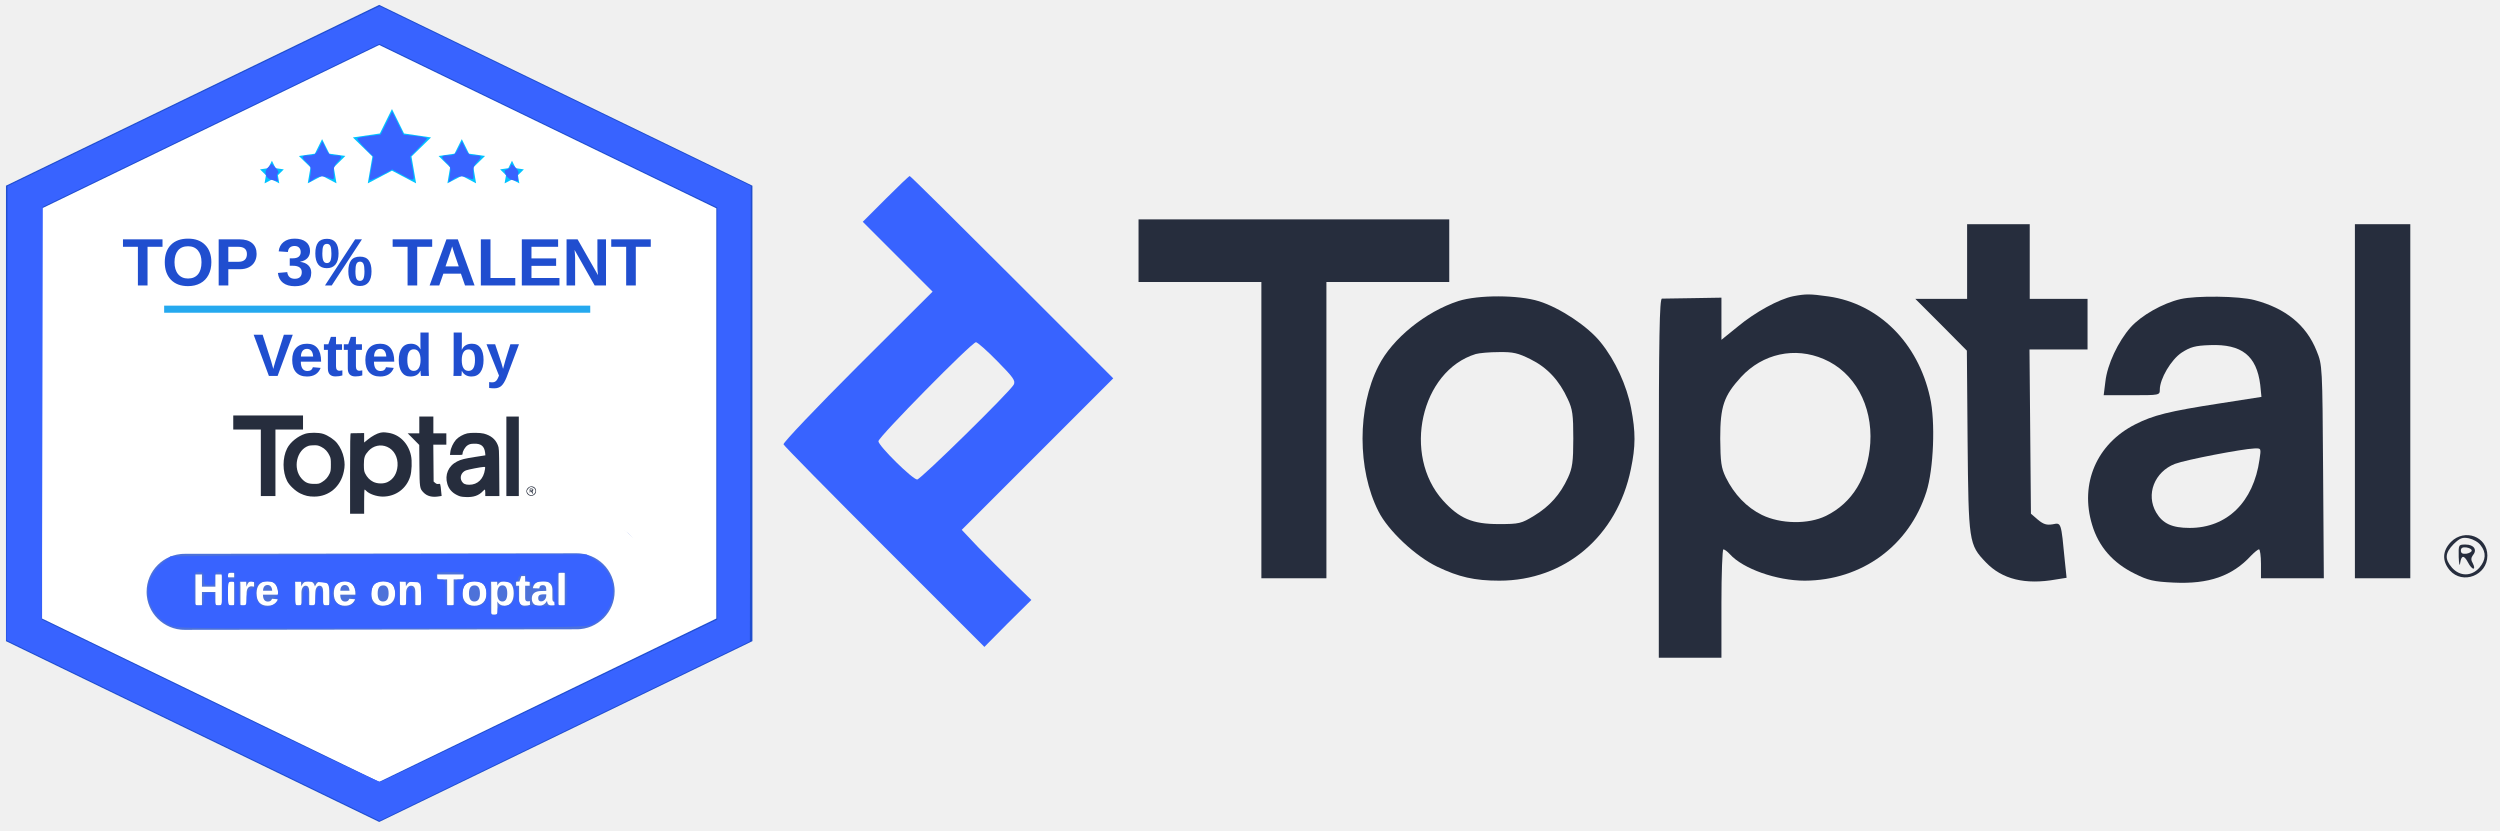
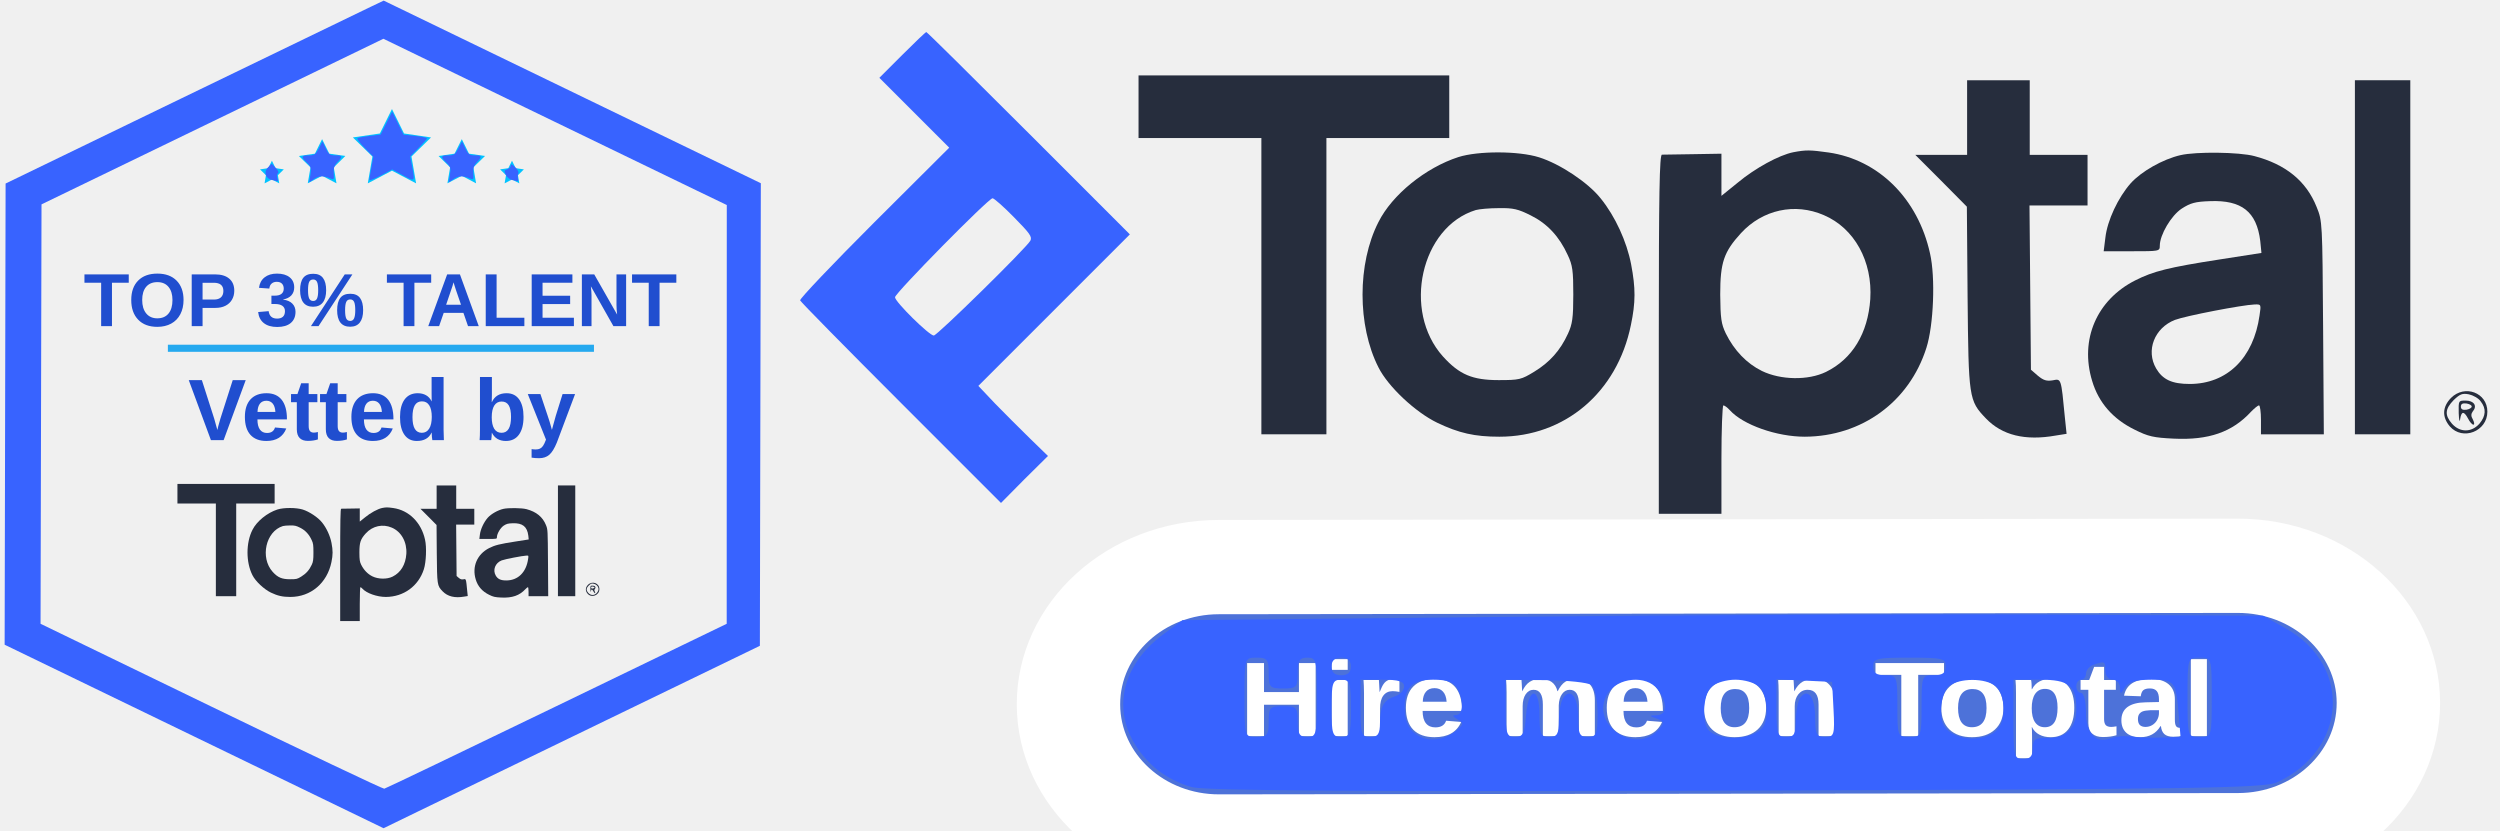
<svg xmlns="http://www.w3.org/2000/svg" xmlns:xlink="http://www.w3.org/1999/xlink" width="903" height="300" viewBox="0 0 903 300" fill="none" version="1.1" id="svg5">
  <defs id="defs12" />
-   <path d="m 319.89,71.845 -8.265,8.265 12.615,12.615 12.615,12.615 -27.144,27.057 c -14.877,14.877 -26.883,27.492 -26.709,28.101 0.174,0.522 16.617,17.226 36.453,37.062 l 36.105,36.105 8.439,-8.526 8.526,-8.439 -6.525,-6.351 c -3.567,-3.48 -9.222,-9.135 -12.615,-12.615 l -6.003,-6.351 27.318,-27.318 27.405,-27.405 -36.54,-36.54 C 345.468,80.023 328.851,63.58 328.59,63.58 c -0.261,0 -4.176,3.741 -8.7,8.265 z m 40.368,58.638 c 5.742,5.829 6.612,7.047 5.916,8.439 -1.479,2.697 -33.669,34.278 -34.887,34.278 -1.653,0 -14.007,-12.18 -14.007,-13.833 0,-1.479 33.756,-35.757 35.235,-35.757 0.522,0 4.002,3.045 7.743,6.873 z" fill="#3863ff" id="path4" style="stroke-width:0.087;fill:#3863ff;fill-opacity:1" />
-   <g id="g2">
+   <path d="m 325.89,19.845 -8.265,8.265 12.615,12.615 12.615,12.615 -27.144,27.057 c -14.877,14.877 -26.883,27.492 -26.709,28.101 0.174,0.522 16.617,17.226 36.453,37.062 l 36.105,36.105 8.439,-8.526 8.526,-8.439 -6.525,-6.351 c -3.567,-3.48 -9.222,-9.135 -12.615,-12.615 L 353.382,139.383 380.7,112.065 408.105,84.66 371.565,48.12 C 351.468,28.023 334.851,11.58 334.59,11.58 c -0.261,0 -4.176,3.741 -8.7,8.265 z m 40.368,58.638 c 5.742,5.829 6.612,7.047 5.916,8.439 -1.479,2.697 -33.669,34.278 -34.887,34.278 -1.653,0 -14.007,-12.18 -14.007,-13.833 0,-1.479 33.756,-35.757 35.235,-35.757 0.522,0 4.002,3.045 7.743,6.873 z" fill="#3863ff" id="path4" style="fill:#3863ff;fill-opacity:1;stroke-width:0.087" />
+   <g id="g2" transform="translate(0,-52)">
    <path d="m 885.303,195.733 c -3.132,3.219 -3.306,6.873 -0.435,10.266 4.611,5.307 13.572,1.827 13.572,-5.307 0,-6.873 -8.178,-9.918 -13.137,-4.959 z m 10.701,1.218 c 2.088,2.61 1.914,5.307 -0.435,8.091 -2.871,3.219 -7.047,3.219 -9.918,0 -2.697,-3.132 -2.523,-5.307 0.609,-8.526 2.262,-2.175 3.132,-2.523 5.481,-2.088 1.566,0.348 3.48,1.392 4.263,2.523 z" id="path11" style="fill:#262d3d;stroke-width:0.087" />
    <path d="m 411.24,90.55 v 11.31 h 22.185 22.185 v 53.505 53.505 H 467.355 479.1 V 155.365 101.86 h 22.185 22.185 V 90.55 79.24 H 467.355 411.24 Z" id="path5" style="fill:#262d3d;stroke-width:0.087" />
    <path d="m 710.52,94.465 v 13.485 h -9.309 -9.396 l 9.309,9.309 9.309,9.396 0.261,32.625 c 0.348,36.54 0.435,37.41 6.612,43.848 5.829,6.09 14.181,8.178 25.317,6.177 l 3.828,-0.609 -0.609,-5.829 c -1.392,-14.529 -1.305,-14.094 -4.437,-13.485 -2.175,0.348 -3.306,0 -5.307,-1.653 l -2.523,-2.175 -0.261,-29.667 -0.261,-29.667 h 10.527 10.44 v -9.135 -9.135 H 743.58 733.14 V 94.465 80.98 h -11.31 -11.31 z" id="path6" style="fill:#262d3d;stroke-width:0.087" />
    <path d="M 850.59,144.925 V 208.87 H 860.595 870.6 V 144.925 80.98 H 860.595 850.59 Z" id="path7" style="fill:#262d3d;stroke-width:0.087" />
    <path d="m 647.706,106.993 c -5.133,1.044 -13.746,5.742 -20.01,10.962 l -5.916,4.785 v -7.569 -7.656 l -10.266,0.174 c -5.568,0.087 -10.701,0.174 -11.223,0.174 -0.87,0.087 -1.131,13.659 -1.131,64.902 v 64.815 h 11.31 11.31 v -19.575 c 0,-10.788 0.348,-19.575 0.696,-19.575 0.435,0 1.479,0.783 2.349,1.74 4.785,5.307 16.965,9.57 27.057,9.57 20.619,-0.087 37.758,-12.615 43.935,-32.103 2.61,-8.178 3.306,-25.404 1.305,-34.104 -4.35,-19.749 -18.531,-33.843 -36.627,-36.453 -6.786,-0.957 -8.178,-0.957 -12.789,-0.087 z m 11.049,22.707 c 11.049,4.698 17.661,16.704 16.791,30.363 -0.87,12.354 -6.438,21.576 -16.008,26.274 -6.438,3.132 -16.356,2.958 -23.142,-0.348 -5.481,-2.697 -10.005,-7.395 -13.05,-13.572 -1.653,-3.48 -1.914,-5.394 -2.001,-14.007 0,-11.658 1.305,-15.399 7.482,-22.185 7.83,-8.526 19.488,-11.049 29.928,-6.525 z" id="path8" style="fill:#262d3d;stroke-width:0.087" />
    <path d="m 526.776,108.733 c -11.832,3.828 -23.925,13.572 -28.884,23.49 -7.656,14.964 -7.656,37.41 0,52.461 3.48,6.96 13.311,16.182 21.228,20.01 7.83,3.741 13.485,5.046 22.446,5.046 23.664,0 42.543,-16.008 47.502,-40.281 1.74,-8.265 1.74,-13.398 0.087,-22.011 -1.566,-8.178 -5.742,-17.313 -10.962,-23.751 -4.611,-5.829 -14.79,-12.528 -22.272,-14.877 -7.482,-2.349 -22.011,-2.349 -29.145,-0.087 z m 26.1,21.054 c 6.003,2.958 10.353,7.656 13.398,14.355 1.74,3.654 2.001,5.655 2.001,14.268 0,8.439 -0.348,10.701 -1.914,14.094 -2.784,6.09 -6.612,10.353 -12.18,13.746 -4.698,2.871 -5.394,3.045 -12.876,3.045 -9.483,0 -14.181,-2.001 -20.097,-8.526 -14.79,-16.443 -8.004,-46.806 11.832,-52.896 1.218,-0.348 4.959,-0.696 8.352,-0.696 5.22,-0.087 6.96,0.348 11.484,2.61 z" id="path9" style="fill:#262d3d;stroke-width:0.087" />
    <path d="m 787.602,108.037 c -6.438,1.479 -14.181,5.916 -18.009,10.179 -4.524,5.133 -8.439,13.398 -9.135,19.662 l -0.609,4.872 h 10.179 c 9.918,0 10.092,0 10.092,-2.001 0,-3.915 4.089,-10.875 7.917,-13.398 3.132,-2.001 4.785,-2.523 10.266,-2.697 11.397,-0.435 16.791,3.828 18.096,14.355 l 0.435,4.35 -15.051,2.349 c -18.531,2.871 -24.012,4.263 -30.537,7.569 -13.92,7.047 -20.097,21.402 -15.573,36.279 2.349,7.917 7.569,13.833 15.399,17.661 4.872,2.436 6.786,2.871 14.094,3.219 12.615,0.609 21.141,-2.349 27.927,-9.744 1.218,-1.218 2.436,-2.262 2.871,-2.262 0.348,0 0.696,2.349 0.696,5.22 v 5.22 h 11.31 11.397 l -0.261,-38.541 c -0.261,-38.193 -0.261,-38.454 -2.349,-43.587 -3.741,-9.396 -11.223,-15.399 -22.446,-18.357 -5.481,-1.479 -21.141,-1.653 -26.709,-0.348 z m 28.536,57.942 c -2.175,15.399 -11.745,24.708 -25.23,24.708 -6.351,0 -9.744,-1.566 -12.093,-5.568 -3.828,-6.525 -0.609,-14.703 6.786,-17.574 3.915,-1.479 24.273,-5.394 28.71,-5.568 2.436,-0.087 2.436,-0.087 1.827,4.002 z" id="path10" style="fill:#262d3d;stroke-width:0.087" />
    <path d="m 888.087,201.214 c 0.087,2.523 0.348,3.567 0.522,2.175 0.435,-2.958 1.392,-2.958 2.871,-0.174 0.609,1.218 1.479,2.175 1.914,2.175 0.435,0 0.348,-0.783 -0.174,-1.827 -0.783,-1.305 -0.696,-2.088 0,-3.045 1.653,-1.914 0.348,-3.828 -2.61,-3.828 -2.61,0 -2.61,0 -2.523,4.524 z m 4.698,-2.349 c 0,0.435 -0.87,0.957 -1.914,1.131 -1.392,0.174 -2.001,-0.174 -2.001,-1.131 0,-0.957 0.609,-1.305 2.001,-1.131 1.044,0.174 1.914,0.609 1.914,1.131 z" id="path12" style="fill:#262d3d;stroke-width:0.087" />
  </g>
-   <path d="M 136.964,9.005 265.253,71.158 V 227.502 L 136.964,289.655 8.674,227.502 V 71.158 Z" fill="#ffffff" stroke="#204ecf" stroke-width="13.039" id="Hexagon_Border" />
  <g transform="matrix(1.608508,0,0,1.608508,93.91936,39.3834)" id="g1">
    <path d="M 20.85,6.38 26.91,5.49 29.63,0 l 2.71,5.49 6.06,0.89 -4.39,4.28 1.04,6.03 -5.42,-2.85 -5.43,2.85 1.04,-6.03 z m 33.06,7.17 1.85,-0.27 0.82,-1.67 0.83,1.67 1.84,0.27 -1.33,1.31 0.31,1.83 -1.65,-0.87 -1.66,0.87 0.32,-1.83 z m -3.38,-3.01 -3.61,-0.52 -1.61,-3.26 -1.62,3.26 -3.6,0.52 2.6,2.55 -0.61,3.59 3.23,-1.69 3.21,1.69 -0.61,-3.59 z M 5.34,13.55 3.49,13.28 2.67,11.61 1.84,13.28 0,13.55 1.33,14.86 1.02,16.69 2.67,15.82 4.32,16.69 4.01,14.86 Z m 3.38,-3.01 3.61,-0.52 1.61,-3.26 1.61,3.26 3.61,0.52 -2.6,2.55 0.61,3.59 -3.23,-1.69 -3.22,1.69 0.62,-3.59 z" fill="#00c3ff" id="path1" />
  </g>
-   <text x="139.732" y="103.117" text-anchor="middle" fill="#204ecf" font-family="Arial, sans-serif" font-weight="900" font-size="24.228px" id="text1" style="stroke-width:1.425">TOP 3% TALENT</text>
-   <line x1="59.291" y1="111.681" x2="213.195" y2="111.681" stroke="#25a9ef" stroke-width="2.565" id="line1" />
-   <text x="139.525" y="135.779" text-anchor="middle" fill="#204ecf" font-family="Arial, sans-serif" font-weight="700" font-size="21.614px" id="text2" style="stroke-width:1.441">Vetted by</text>
-   <a xlink:href="https://www.toptal.com/management-consultants/resume/fred-hazan#j7WPOL" target="_blank" transform="matrix(1.472533,0,0,1.472533,-20.24107,-62.62845)" id="a4">
-     <rect x="45" y="172" width="125" height="30" rx="6" fill="#204ecf" id="rect3" />
-     <text x="107" y="191" text-anchor="middle" fill="#ffffff" font-family="Arial, sans-serif" font-weight="bold" font-size="11px" id="text4">Hire me on Toptal</text>
-   </a>
-   <g id="g2-7" transform="matrix(0.2245346,0,0,0.2245346,-8.085851,132.2768)">
+   <text x="137.386" y="117.794" text-anchor="middle" fill="#204ecf" font-family="Arial, sans-serif" font-weight="900" font-size="27.172px" id="text1" style="stroke-width:1.598">TOP 3% TALENT</text>
+   <line x1="60.635" y1="125.794" x2="214.539" y2="125.794" stroke="#25a9ef" stroke-width="2.565" id="line1" />
+   <text x="137.926" y="158.967" text-anchor="middle" fill="#204ecf" font-family="Arial, sans-serif" font-weight="700" font-size="31.474px" id="text2" style="stroke-width:2.098">Vetted by</text>
+   <g id="g2-7" transform="matrix(0.3128197,0,0,0.3128197,-64.5543,150.0065)">
    <path d="m 885.303,195.733 c -3.132,3.219 -3.306,6.873 -0.435,10.266 4.611,5.307 13.572,1.827 13.572,-5.307 0,-6.873 -8.178,-9.918 -13.137,-4.959 z m 10.701,1.218 c 2.088,2.61 1.914,5.307 -0.435,8.091 -2.871,3.219 -7.047,3.219 -9.918,0 -2.697,-3.132 -2.523,-5.307 0.609,-8.526 2.262,-2.175 3.132,-2.523 5.481,-2.088 1.566,0.348 3.48,1.392 4.263,2.523 z" id="path11-1" style="fill:#262d3d;stroke-width:0.087" />
    <path d="m 411.24,90.55 v 11.31 h 22.185 22.185 v 53.505 53.505 H 467.355 479.1 V 155.365 101.86 h 22.185 22.185 V 90.55 79.24 H 467.355 411.24 Z" id="path5-1" style="fill:#262d3d;stroke-width:0.087" />
    <path d="m 710.52,94.465 v 13.485 h -9.309 -9.396 l 9.309,9.309 9.309,9.396 0.261,32.625 c 0.348,36.54 0.435,37.41 6.612,43.848 5.829,6.09 14.181,8.178 25.317,6.177 l 3.828,-0.609 -0.609,-5.829 c -1.392,-14.529 -1.305,-14.094 -4.437,-13.485 -2.175,0.348 -3.306,0 -5.307,-1.653 l -2.523,-2.175 -0.261,-29.667 -0.261,-29.667 h 10.527 10.44 v -9.135 -9.135 H 743.58 733.14 V 94.465 80.98 h -11.31 -11.31 z" id="path6-5" style="fill:#262d3d;stroke-width:0.087" />
    <path d="M 850.59,144.925 V 208.87 H 860.595 870.6 V 144.925 80.98 H 860.595 850.59 Z" id="path7-2" style="fill:#262d3d;stroke-width:0.087" />
    <path d="m 647.706,106.993 c -5.133,1.044 -13.746,5.742 -20.01,10.962 l -5.916,4.785 v -7.569 -7.656 l -10.266,0.174 c -5.568,0.087 -10.701,0.174 -11.223,0.174 -0.87,0.087 -1.131,13.659 -1.131,64.902 v 64.815 h 11.31 11.31 v -19.575 c 0,-10.788 0.348,-19.575 0.696,-19.575 0.435,0 1.479,0.783 2.349,1.74 4.785,5.307 16.965,9.57 27.057,9.57 20.619,-0.087 37.758,-12.615 43.935,-32.103 2.61,-8.178 3.306,-25.404 1.305,-34.104 -4.35,-19.749 -18.531,-33.843 -36.627,-36.453 -6.786,-0.957 -8.178,-0.957 -12.789,-0.087 z m 11.049,22.707 c 11.049,4.698 17.661,16.704 16.791,30.363 -0.87,12.354 -6.438,21.576 -16.008,26.274 -6.438,3.132 -16.356,2.958 -23.142,-0.348 -5.481,-2.697 -10.005,-7.395 -13.05,-13.572 -1.653,-3.48 -1.914,-5.394 -2.001,-14.007 0,-11.658 1.305,-15.399 7.482,-22.185 7.83,-8.526 19.488,-11.049 29.928,-6.525 z" id="path8-7" style="fill:#262d3d;stroke-width:0.087" />
    <path d="m 526.776,108.733 c -11.832,3.828 -23.925,13.572 -28.884,23.49 -7.656,14.964 -7.656,37.41 0,52.461 3.48,6.96 13.311,16.182 21.228,20.01 7.83,3.741 13.485,5.046 22.446,5.046 23.664,0 42.543,-16.008 47.502,-40.281 1.74,-8.265 1.74,-13.398 0.087,-22.011 -1.566,-8.178 -5.742,-17.313 -10.962,-23.751 -4.611,-5.829 -14.79,-12.528 -22.272,-14.877 -7.482,-2.349 -22.011,-2.349 -29.145,-0.087 z m 26.1,21.054 c 6.003,2.958 10.353,7.656 13.398,14.355 1.74,3.654 2.001,5.655 2.001,14.268 0,8.439 -0.348,10.701 -1.914,14.094 -2.784,6.09 -6.612,10.353 -12.18,13.746 -4.698,2.871 -5.394,3.045 -12.876,3.045 -9.483,0 -14.181,-2.001 -20.097,-8.526 -14.79,-16.443 -8.004,-46.806 11.832,-52.896 1.218,-0.348 4.959,-0.696 8.352,-0.696 5.22,-0.087 6.96,0.348 11.484,2.61 z" id="path9-6" style="fill:#262d3d;stroke-width:0.087" />
    <path d="m 787.602,108.037 c -6.438,1.479 -14.181,5.916 -18.009,10.179 -4.524,5.133 -8.439,13.398 -9.135,19.662 l -0.609,4.872 h 10.179 c 9.918,0 10.092,0 10.092,-2.001 0,-3.915 4.089,-10.875 7.917,-13.398 3.132,-2.001 4.785,-2.523 10.266,-2.697 11.397,-0.435 16.791,3.828 18.096,14.355 l 0.435,4.35 -15.051,2.349 c -18.531,2.871 -24.012,4.263 -30.537,7.569 -13.92,7.047 -20.097,21.402 -15.573,36.279 2.349,7.917 7.569,13.833 15.399,17.661 4.872,2.436 6.786,2.871 14.094,3.219 12.615,0.609 21.141,-2.349 27.927,-9.744 1.218,-1.218 2.436,-2.262 2.871,-2.262 0.348,0 0.696,2.349 0.696,5.22 v 5.22 h 11.31 11.397 l -0.261,-38.541 c -0.261,-38.193 -0.261,-38.454 -2.349,-43.587 -3.741,-9.396 -11.223,-15.399 -22.446,-18.357 -5.481,-1.479 -21.141,-1.653 -26.709,-0.348 z m 28.536,57.942 c -2.175,15.399 -11.745,24.708 -25.23,24.708 -6.351,0 -9.744,-1.566 -12.093,-5.568 -3.828,-6.525 -0.609,-14.703 6.786,-17.574 3.915,-1.479 24.273,-5.394 28.71,-5.568 2.436,-0.087 2.436,-0.087 1.827,4.002 z" id="path10-1" style="fill:#262d3d;stroke-width:0.087" />
    <path d="m 888.087,201.214 c 0.087,2.523 0.348,3.567 0.522,2.175 0.435,-2.958 1.392,-2.958 2.871,-0.174 0.609,1.218 1.479,2.175 1.914,2.175 0.435,0 0.348,-0.783 -0.174,-1.827 -0.783,-1.305 -0.696,-2.088 0,-3.045 1.653,-1.914 0.348,-3.828 -2.61,-3.828 -2.61,0 -2.61,0 -2.523,4.524 z m 4.698,-2.349 c 0,0.435 -0.87,0.957 -1.914,1.131 -1.392,0.174 -2.001,-0.174 -2.001,-1.131 0,-0.957 0.609,-1.305 2.001,-1.131 1.044,0.174 1.914,0.609 1.914,1.131 z" id="path12-4" style="fill:#262d3d;stroke-width:0.087" />
  </g>
-   <rect style="fill:#ffffff;fill-opacity:0.207;stroke:#ffffff;stroke-width:14.37;stroke-dasharray:none;stroke-opacity:1" id="rect13" width="183.426" height="41.824" x="45.423" y="192.953" ry="20.912" transform="matrix(0.999999,-0.00140444,0.00162326,0.9999987,0,0)" />
-   <path style="fill:#3863ff;fill-opacity:1;stroke:#ffffff;stroke-width:0" d="M 69.704,263.862 2.347,231.241 2.518,149.263 2.688,67.284 65.208,37.003 C 99.594,20.348 129.838,5.715 132.417,4.487 l 4.69,-2.234 67.039,32.462 67.039,32.462 -0.171,82.228 -0.171,82.228 -54.581,26.439 c -30.02,14.541 -60.121,29.133 -66.891,32.425 l -12.31,5.986 z m 128.913,-10.828 60.435,-29.235 0.015,-74.437 0.015,-74.437 -10.921,-5.261 C 242.155,66.771 214.687,53.472 187.122,40.111 L 137.003,15.817 76.23,45.255 15.458,74.693 l -0.17,74.553 -0.17,74.553 60.657,29.402 c 33.361,16.171 61.051,29.327 61.533,29.235 0.482,-0.092 28.072,-13.323 61.311,-29.402 z" id="path2" />
-   <path style="fill:#3863ff;fill-opacity:1;stroke:#ffffff;stroke-width:0" d="m 63.01,226.414 c -1.675,-0.425 -3.921,-1.699 -5.225,-2.963 -6.312,-6.117 -5.783,-14.755 1.251,-20.422 l 2.582,-2.08 44.799,-0.506 c 24.64,-0.279 58.433,-0.43 75.096,-0.336 l 30.297,0.17 3.254,2.016 c 9.114,5.646 8.375,18.471 -1.347,23.375 -1.755,0.885 -11.474,1.048 -74.893,1.255 -51.916,0.169 -73.721,0.023 -75.814,-0.509 z M 179.779,220.484 c 0,-1.399 0.306,-1.627 2.116,-1.575 2.49,0.071 3.932,-1.527 3.932,-4.355 0,-3.632 -1.005,-4.532 -5.064,-4.532 h -3.673 v 6.049 c 0,5.601 0.1,6.049 1.344,6.049 0.976,0 1.344,-0.448 1.344,-1.635 z m -79.976,-2.83 c 0.896,-0.854 0.896,-1.031 0,-1.598 -0.669,-0.423 -0.726,-0.641 -0.168,-0.648 1.019,-0.013 1.1,-2.302 0.144,-4.087 -0.507,-0.947 -1.413,-1.3 -3.337,-1.3 -3.138,0 -4.219,1.446 -3.903,5.222 0.323,3.871 4.334,5.202 7.264,2.411 z m 28.077,-0.124 c 0.717,-0.913 0.661,-1.171 -0.336,-1.565 -1.122,-0.443 -1.123,-0.475 -0.018,-0.519 1.472,-0.059 1.521,-1.944 0.104,-3.967 -1.552,-2.215 -5.55,-1.823 -6.95,0.682 -2.607,4.666 3.927,9.539 7.199,5.37 z m 14.408,-0.325 c 0.883,-1.389 0.569,-5.029 -0.528,-6.127 -0.581,-0.581 -2.071,-1.056 -3.312,-1.056 -1.241,0 -2.731,0.475 -3.312,1.056 -1.263,1.263 -1.408,5.886 -0.216,6.854 1.938,1.574 6.171,1.156 7.369,-0.728 z m 32.619,0.35 c 1.173,-1.492 1.049,-5.212 -0.216,-6.476 -1.361,-1.361 -5.263,-1.361 -6.625,0 -1.1,1.1 -1.41,4.739 -0.523,6.135 1.407,2.214 5.734,2.414 7.364,0.341 z m 17.648,1.061 c 0.558,0.02 1.314,0.096 1.68,0.169 0.366,0.073 1.884,0.098 3.372,0.054 l 2.706,-0.08 -0.215,-2.856 c -0.43,-5.7 -0.547,-5.881 -3.832,-5.881 -2.127,0 -3.174,0.336 -3.663,1.176 -0.652,1.12 -0.686,1.12 -0.705,0 -0.011,-0.647 -0.474,-1.176 -1.029,-1.176 -0.56,0 -1.008,-0.597 -1.008,-1.344 0,-1.48 -0.083,-1.528 -1.625,-0.936 -0.585,0.224 -1.063,0.829 -1.063,1.344 0,0.515 -0.302,0.936 -0.672,0.936 -0.37,0 -0.672,0.454 -0.672,1.008 0,0.554 0.302,1.008 0.672,1.008 0.37,0 0.672,1.346 0.672,2.991 0,3.161 1.363,4.766 3.36,3.958 0.554,-0.224 1.465,-0.392 2.022,-0.372 z M 73.592,216.407 c 0,-2.166 0.16,-2.352 2.016,-2.352 1.856,0 2.016,0.187 2.016,2.352 0,1.904 0.256,2.352 1.344,2.352 1.245,0 1.344,-0.448 1.344,-6.049 0,-5.601 -0.1,-6.049 -1.344,-6.049 -1.088,0 -1.344,0.448 -1.344,2.352 0,2.166 -0.16,2.352 -2.016,2.352 -1.856,0 -2.016,-0.187 -2.016,-2.352 0,-2.061 -0.208,-2.352 -1.68,-2.352 -1.668,0 -1.68,0.045 -1.68,6.049 0,6.004 0.012,6.049 1.68,6.049 1.472,0 1.68,-0.291 1.68,-2.352 z m 11.425,-2.016 c 0,-3.92 -0.138,-4.368 -1.344,-4.368 -1.206,0 -1.344,0.448 -1.344,4.368 0,3.92 0.138,4.368 1.344,4.368 1.206,0 1.344,-0.448 1.344,-4.368 z m 4.043,2.184 c 0.012,-2.508 0.515,-3.448 2.174,-4.06 0.647,-0.239 1.176,-0.897 1.176,-1.463 0,-0.772 -0.757,-1.029 -3.024,-1.029 h -3.024 v 4.368 c 0,3.92 0.138,4.368 1.344,4.368 1.066,0 1.346,-0.451 1.354,-2.184 z m 20.283,-0.956 c 0.293,-4.484 1.885,-4.718 1.885,-0.277 0,2.968 0.176,3.416 1.344,3.416 1.103,0 1.346,-0.451 1.354,-2.52 0.006,-1.386 0.274,-2.937 0.597,-3.446 1.025,-1.619 2.081,-0.106 2.081,2.982 0,2.537 0.202,2.985 1.344,2.985 1.177,0 1.344,-0.448 1.344,-3.614 0,-2.074 -0.358,-3.909 -0.84,-4.306 -0.462,-0.381 -3.335,-0.718 -6.385,-0.749 l -5.545,-0.056 v 4.363 c 0,3.874 0.147,4.363 1.307,4.363 1.079,0 1.343,-0.548 1.512,-3.14 z m 37.515,0.62 c 0.006,-1.386 0.274,-2.937 0.597,-3.446 1.025,-1.619 2.081,-0.106 2.081,2.982 0,2.56 0.196,2.985 1.376,2.985 1.261,0 1.36,-0.35 1.176,-4.2 l -0.2,-4.2 -3.864,-0.202 -3.864,-0.202 v 4.402 c 0,3.954 0.137,4.402 1.344,4.402 1.103,0 1.346,-0.451 1.354,-2.52 z m 17.464,-2.184 c 0,-4.57 0.048,-4.704 1.68,-4.704 1.232,0 1.68,-0.358 1.68,-1.344 0,-1.225 -0.448,-1.344 -5.041,-1.344 -4.592,0 -5.041,0.119 -5.041,1.344 0,0.986 0.448,1.344 1.68,1.344 1.632,0 1.68,0.134 1.68,4.704 0,4.57 0.048,4.704 1.68,4.704 1.632,0 1.68,-0.134 1.68,-4.704 z m 40.324,-1.344 c 0,-6.004 -0.013,-6.049 -1.68,-6.049 -1.668,0 -1.68,0.045 -1.68,6.049 0,6.004 0.012,6.049 1.68,6.049 1.668,0 1.68,-0.045 1.68,-6.049 z M 85.017,208.006 c 0,-0.896 -0.448,-1.344 -1.344,-1.344 -0.896,0 -1.344,0.448 -1.344,1.344 0,0.896 0.448,1.344 1.344,1.344 0.896,0 1.344,-0.448 1.344,-1.344 z" id="path3" />
+   <path style="fill:#3863ff;fill-opacity:1;stroke:#ffffff;stroke-width:0" d="M 70.109,266.013 1.675,232.87 1.848,149.581 2.022,66.292 65.541,35.526 C 100.476,18.604 131.204,3.738 133.825,2.49 l 4.765,-2.27 68.111,32.981 68.111,32.981 -0.173,83.543 -0.173,83.543 -55.454,26.862 c -30.5,14.774 -61.082,29.598 -67.961,32.944 l -12.507,6.082 z m 130.974,-11.001 61.401,-29.702 0.016,-75.627 0.016,-75.627 -11.096,-5.345 C 245.317,65.77 217.41,52.259 189.404,38.684 L 138.484,14.002 76.74,43.91 14.995,73.819 14.822,149.564 14.649,225.309 76.276,255.182 c 33.895,16.43 62.027,29.796 62.516,29.702 0.489,-0.093 28.52,-13.536 62.291,-29.872 z" id="path2" />
+   <g id="g4" transform="matrix(2.599143,0,0,2.369835,266.9705,-252.2132)">
+     <a xlink:href="https://www.toptal.com/management-consultants/resume/fred-hazan#j7WPOL" target="_blank" transform="matrix(1.472533,0,0,1.472533,-20.24107,-62.62845)" id="a4">
+       <rect x="45" y="172" width="125" height="30" rx="6" fill="#204ecf" id="rect3" />
+       <text x="107" y="191" text-anchor="middle" fill="#ffffff" font-family="Arial, sans-serif" font-weight="bold" font-size="11px" id="text4">Hire me on Toptal</text>
+     </a>
+     <g id="g3">
+       <rect style="fill:#ffffff;fill-opacity:0.207;stroke:#ffffff;stroke-width:14.37;stroke-dasharray:none;stroke-opacity:1" id="rect13" width="183.426" height="41.824" x="45.423" y="192.953" ry="20.912" transform="matrix(0.999999,-0.00140444,0.00162326,0.9999987,0,0)" />
+       <path style="fill:#3863ff;fill-opacity:1;stroke:#ffffff;stroke-width:0" d="m 63.01,226.414 c -1.675,-0.425 -3.921,-1.699 -5.225,-2.963 -6.312,-6.117 -5.783,-14.755 1.251,-20.422 l 2.582,-2.08 44.799,-0.506 c 24.64,-0.279 58.433,-0.43 75.096,-0.336 l 30.297,0.17 3.254,2.016 c 9.114,5.646 8.375,18.471 -1.347,23.375 -1.755,0.885 -11.474,1.048 -74.893,1.255 -51.916,0.169 -73.721,0.023 -75.814,-0.509 z M 179.779,220.484 c 0,-1.399 0.306,-1.627 2.116,-1.575 2.49,0.071 3.932,-1.527 3.932,-4.355 0,-3.632 -1.005,-4.532 -5.064,-4.532 h -3.673 v 6.049 c 0,5.601 0.1,6.049 1.344,6.049 0.976,0 1.344,-0.448 1.344,-1.635 z m -79.976,-2.83 c 0.896,-0.854 0.896,-1.031 0,-1.598 -0.669,-0.423 -0.726,-0.641 -0.168,-0.648 1.019,-0.013 1.1,-2.302 0.144,-4.087 -0.507,-0.947 -1.413,-1.3 -3.337,-1.3 -3.138,0 -4.219,1.446 -3.903,5.222 0.323,3.871 4.334,5.202 7.264,2.411 z m 28.077,-0.124 c 0.717,-0.913 0.661,-1.171 -0.336,-1.565 -1.122,-0.443 -1.123,-0.475 -0.018,-0.519 1.472,-0.059 1.521,-1.944 0.104,-3.967 -1.552,-2.215 -5.55,-1.823 -6.95,0.682 -2.607,4.666 3.927,9.539 7.199,5.37 z m 14.408,-0.325 c 0.883,-1.389 0.569,-5.029 -0.528,-6.127 -0.581,-0.581 -2.071,-1.056 -3.312,-1.056 -1.241,0 -2.731,0.475 -3.312,1.056 -1.263,1.263 -1.408,5.886 -0.216,6.854 1.938,1.574 6.171,1.156 7.369,-0.728 z m 32.619,0.35 c 1.173,-1.492 1.049,-5.212 -0.216,-6.476 -1.361,-1.361 -5.263,-1.361 -6.625,0 -1.1,1.1 -1.41,4.739 -0.523,6.135 1.407,2.214 5.734,2.414 7.364,0.341 z m 17.648,1.061 c 0.558,0.02 1.314,0.096 1.68,0.169 0.366,0.073 1.884,0.098 3.372,0.054 l 2.706,-0.08 -0.215,-2.856 c -0.43,-5.7 -0.547,-5.881 -3.832,-5.881 -2.127,0 -3.174,0.336 -3.663,1.176 -0.652,1.12 -0.686,1.12 -0.705,0 -0.011,-0.647 -0.474,-1.176 -1.029,-1.176 -0.56,0 -1.008,-0.597 -1.008,-1.344 0,-1.48 -0.083,-1.528 -1.625,-0.936 -0.585,0.224 -1.063,0.829 -1.063,1.344 0,0.515 -0.302,0.936 -0.672,0.936 -0.37,0 -0.672,0.454 -0.672,1.008 0,0.554 0.302,1.008 0.672,1.008 0.37,0 0.672,1.346 0.672,2.991 0,3.161 1.363,4.766 3.36,3.958 0.554,-0.224 1.465,-0.392 2.022,-0.372 z M 73.592,216.407 c 0,-2.166 0.16,-2.352 2.016,-2.352 1.856,0 2.016,0.187 2.016,2.352 0,1.904 0.256,2.352 1.344,2.352 1.245,0 1.344,-0.448 1.344,-6.049 0,-5.601 -0.1,-6.049 -1.344,-6.049 -1.088,0 -1.344,0.448 -1.344,2.352 0,2.166 -0.16,2.352 -2.016,2.352 -1.856,0 -2.016,-0.187 -2.016,-2.352 0,-2.061 -0.208,-2.352 -1.68,-2.352 -1.668,0 -1.68,0.045 -1.68,6.049 0,6.004 0.012,6.049 1.68,6.049 1.472,0 1.68,-0.291 1.68,-2.352 z m 11.425,-2.016 c 0,-3.92 -0.138,-4.368 -1.344,-4.368 -1.206,0 -1.344,0.448 -1.344,4.368 0,3.92 0.138,4.368 1.344,4.368 1.206,0 1.344,-0.448 1.344,-4.368 z m 4.043,2.184 c 0.012,-2.508 0.515,-3.448 2.174,-4.06 0.647,-0.239 1.176,-0.897 1.176,-1.463 0,-0.772 -0.757,-1.029 -3.024,-1.029 h -3.024 v 4.368 c 0,3.92 0.138,4.368 1.344,4.368 1.066,0 1.346,-0.451 1.354,-2.184 z m 20.283,-0.956 c 0.293,-4.484 1.885,-4.718 1.885,-0.277 0,2.968 0.176,3.416 1.344,3.416 1.103,0 1.346,-0.451 1.354,-2.52 0.006,-1.386 0.274,-2.937 0.597,-3.446 1.025,-1.619 2.081,-0.106 2.081,2.982 0,2.537 0.202,2.985 1.344,2.985 1.177,0 1.344,-0.448 1.344,-3.614 0,-2.074 -0.358,-3.909 -0.84,-4.306 -0.462,-0.381 -3.335,-0.718 -6.385,-0.749 l -5.545,-0.056 v 4.363 c 0,3.874 0.147,4.363 1.307,4.363 1.079,0 1.343,-0.548 1.512,-3.14 z m 37.515,0.62 c 0.006,-1.386 0.274,-2.937 0.597,-3.446 1.025,-1.619 2.081,-0.106 2.081,2.982 0,2.56 0.196,2.985 1.376,2.985 1.261,0 1.36,-0.35 1.176,-4.2 l -0.2,-4.2 -3.864,-0.202 -3.864,-0.202 v 4.402 c 0,3.954 0.137,4.402 1.344,4.402 1.103,0 1.346,-0.451 1.354,-2.52 z m 17.464,-2.184 c 0,-4.57 0.048,-4.704 1.68,-4.704 1.232,0 1.68,-0.358 1.68,-1.344 0,-1.225 -0.448,-1.344 -5.041,-1.344 -4.592,0 -5.041,0.119 -5.041,1.344 0,0.986 0.448,1.344 1.68,1.344 1.632,0 1.68,0.134 1.68,4.704 0,4.57 0.048,4.704 1.68,4.704 1.632,0 1.68,-0.134 1.68,-4.704 z m 40.324,-1.344 c 0,-6.004 -0.013,-6.049 -1.68,-6.049 -1.668,0 -1.68,0.045 -1.68,6.049 0,6.004 0.012,6.049 1.68,6.049 1.668,0 1.68,-0.045 1.68,-6.049 z M 85.017,208.006 c 0,-0.896 -0.448,-1.344 -1.344,-1.344 -0.896,0 -1.344,0.448 -1.344,1.344 0,0.896 0.448,1.344 1.344,1.344 0.896,0 1.344,-0.448 1.344,-1.344 z" id="path3" />
+     </g>
+   </g>
  <path style="fill:#3863ff;fill-opacity:1;stroke:#ffffff;stroke-width:0" d="m 133.406,65.018 c 0,-0.323 0.325,-2.349 0.723,-4.501 l 0.723,-3.913 -3.14,-3.188 c -1.727,-1.753 -2.884,-3.337 -2.571,-3.52 0.313,-0.182 2.315,-0.543 4.449,-0.802 l 3.88,-0.47 2.093,-4.146 2.093,-4.146 2.047,4.156 2.047,4.156 4.245,0.455 c 2.335,0.25 4.245,0.636 4.245,0.857 0,0.221 -1.365,1.788 -3.033,3.482 l -3.033,3.079 0.681,3.588 c 1.066,5.621 1.083,5.605 -3.253,3.24 l -3.933,-2.145 -4.132,2.202 c -2.272,1.211 -4.132,1.938 -4.132,1.614 z" id="path13" />
  <path style="fill:#3863ff;fill-opacity:1;stroke:#ffffff;stroke-width:0" d="m 112.117,63.096 c 0.376,-2.349 0.204,-2.948 -1.234,-4.299 -2.247,-2.111 -2.106,-2.679 0.665,-2.679 2.021,0 2.51,-0.339 3.628,-2.518 l 1.292,-2.518 1.201,2.518 c 1.031,2.162 1.516,2.518 3.429,2.518 2.625,0 2.736,0.38 0.735,2.51 -1.091,1.161 -1.437,2.238 -1.284,4.003 0.183,2.119 0.057,2.351 -1.028,1.897 -2.664,-1.115 -4.187,-1.096 -5.976,0.077 l -1.864,1.221 z" id="path14" />
  <path style="fill:#3863ff;fill-opacity:1;stroke:#ffffff;stroke-width:0" d="m 98.458,65.061 c -2.479,-0.39 -3.388,-2.867 -1.68,-4.574 l 1.344,-1.344 1.473,1.497 c 0.835,0.848 1.187,1.674 0.813,1.905 -0.363,0.224 -0.476,0.987 -0.251,1.695 0.225,0.708 0.313,1.242 0.195,1.187 -0.117,-0.055 -0.969,-0.22 -1.893,-0.365 z" id="path15" />
  <path style="fill:#3863ff;fill-opacity:1;stroke:#ffffff;stroke-width:0" d="m 162.522,63.096 c 0.376,-2.349 0.204,-2.948 -1.234,-4.299 -2.247,-2.111 -2.106,-2.679 0.665,-2.679 2.021,0 2.51,-0.339 3.628,-2.518 l 1.292,-2.518 1.201,2.518 c 1.031,2.162 1.516,2.518 3.429,2.518 2.625,0 2.736,0.38 0.735,2.51 -1.091,1.161 -1.437,2.238 -1.284,4.003 0.183,2.119 0.057,2.351 -1.028,1.897 -2.664,-1.115 -4.187,-1.096 -5.976,0.077 l -1.864,1.221 z" id="path16" />
  <path style="fill:#3863ff;fill-opacity:1;stroke:#ffffff;stroke-width:0" d="" id="path17" />
  <path style="fill:#3863ff;fill-opacity:1;stroke:#ffffff;stroke-width:0" d="m 185.155,65.061 c -0.951,-0.15 -2.013,-0.972 -2.447,-1.894 -0.656,-1.394 -0.583,-1.687 0.504,-2.032 0.699,-0.222 1.271,-0.826 1.271,-1.342 0,-0.645 0.486,-0.474 1.556,0.549 0.856,0.818 1.392,1.791 1.193,2.16 -0.199,0.37 -0.276,1.201 -0.169,1.848 0.106,0.647 0.099,1.131 -0.017,1.075 -0.116,-0.055 -0.966,-0.22 -1.89,-0.365 z" id="path18" />
</svg>
